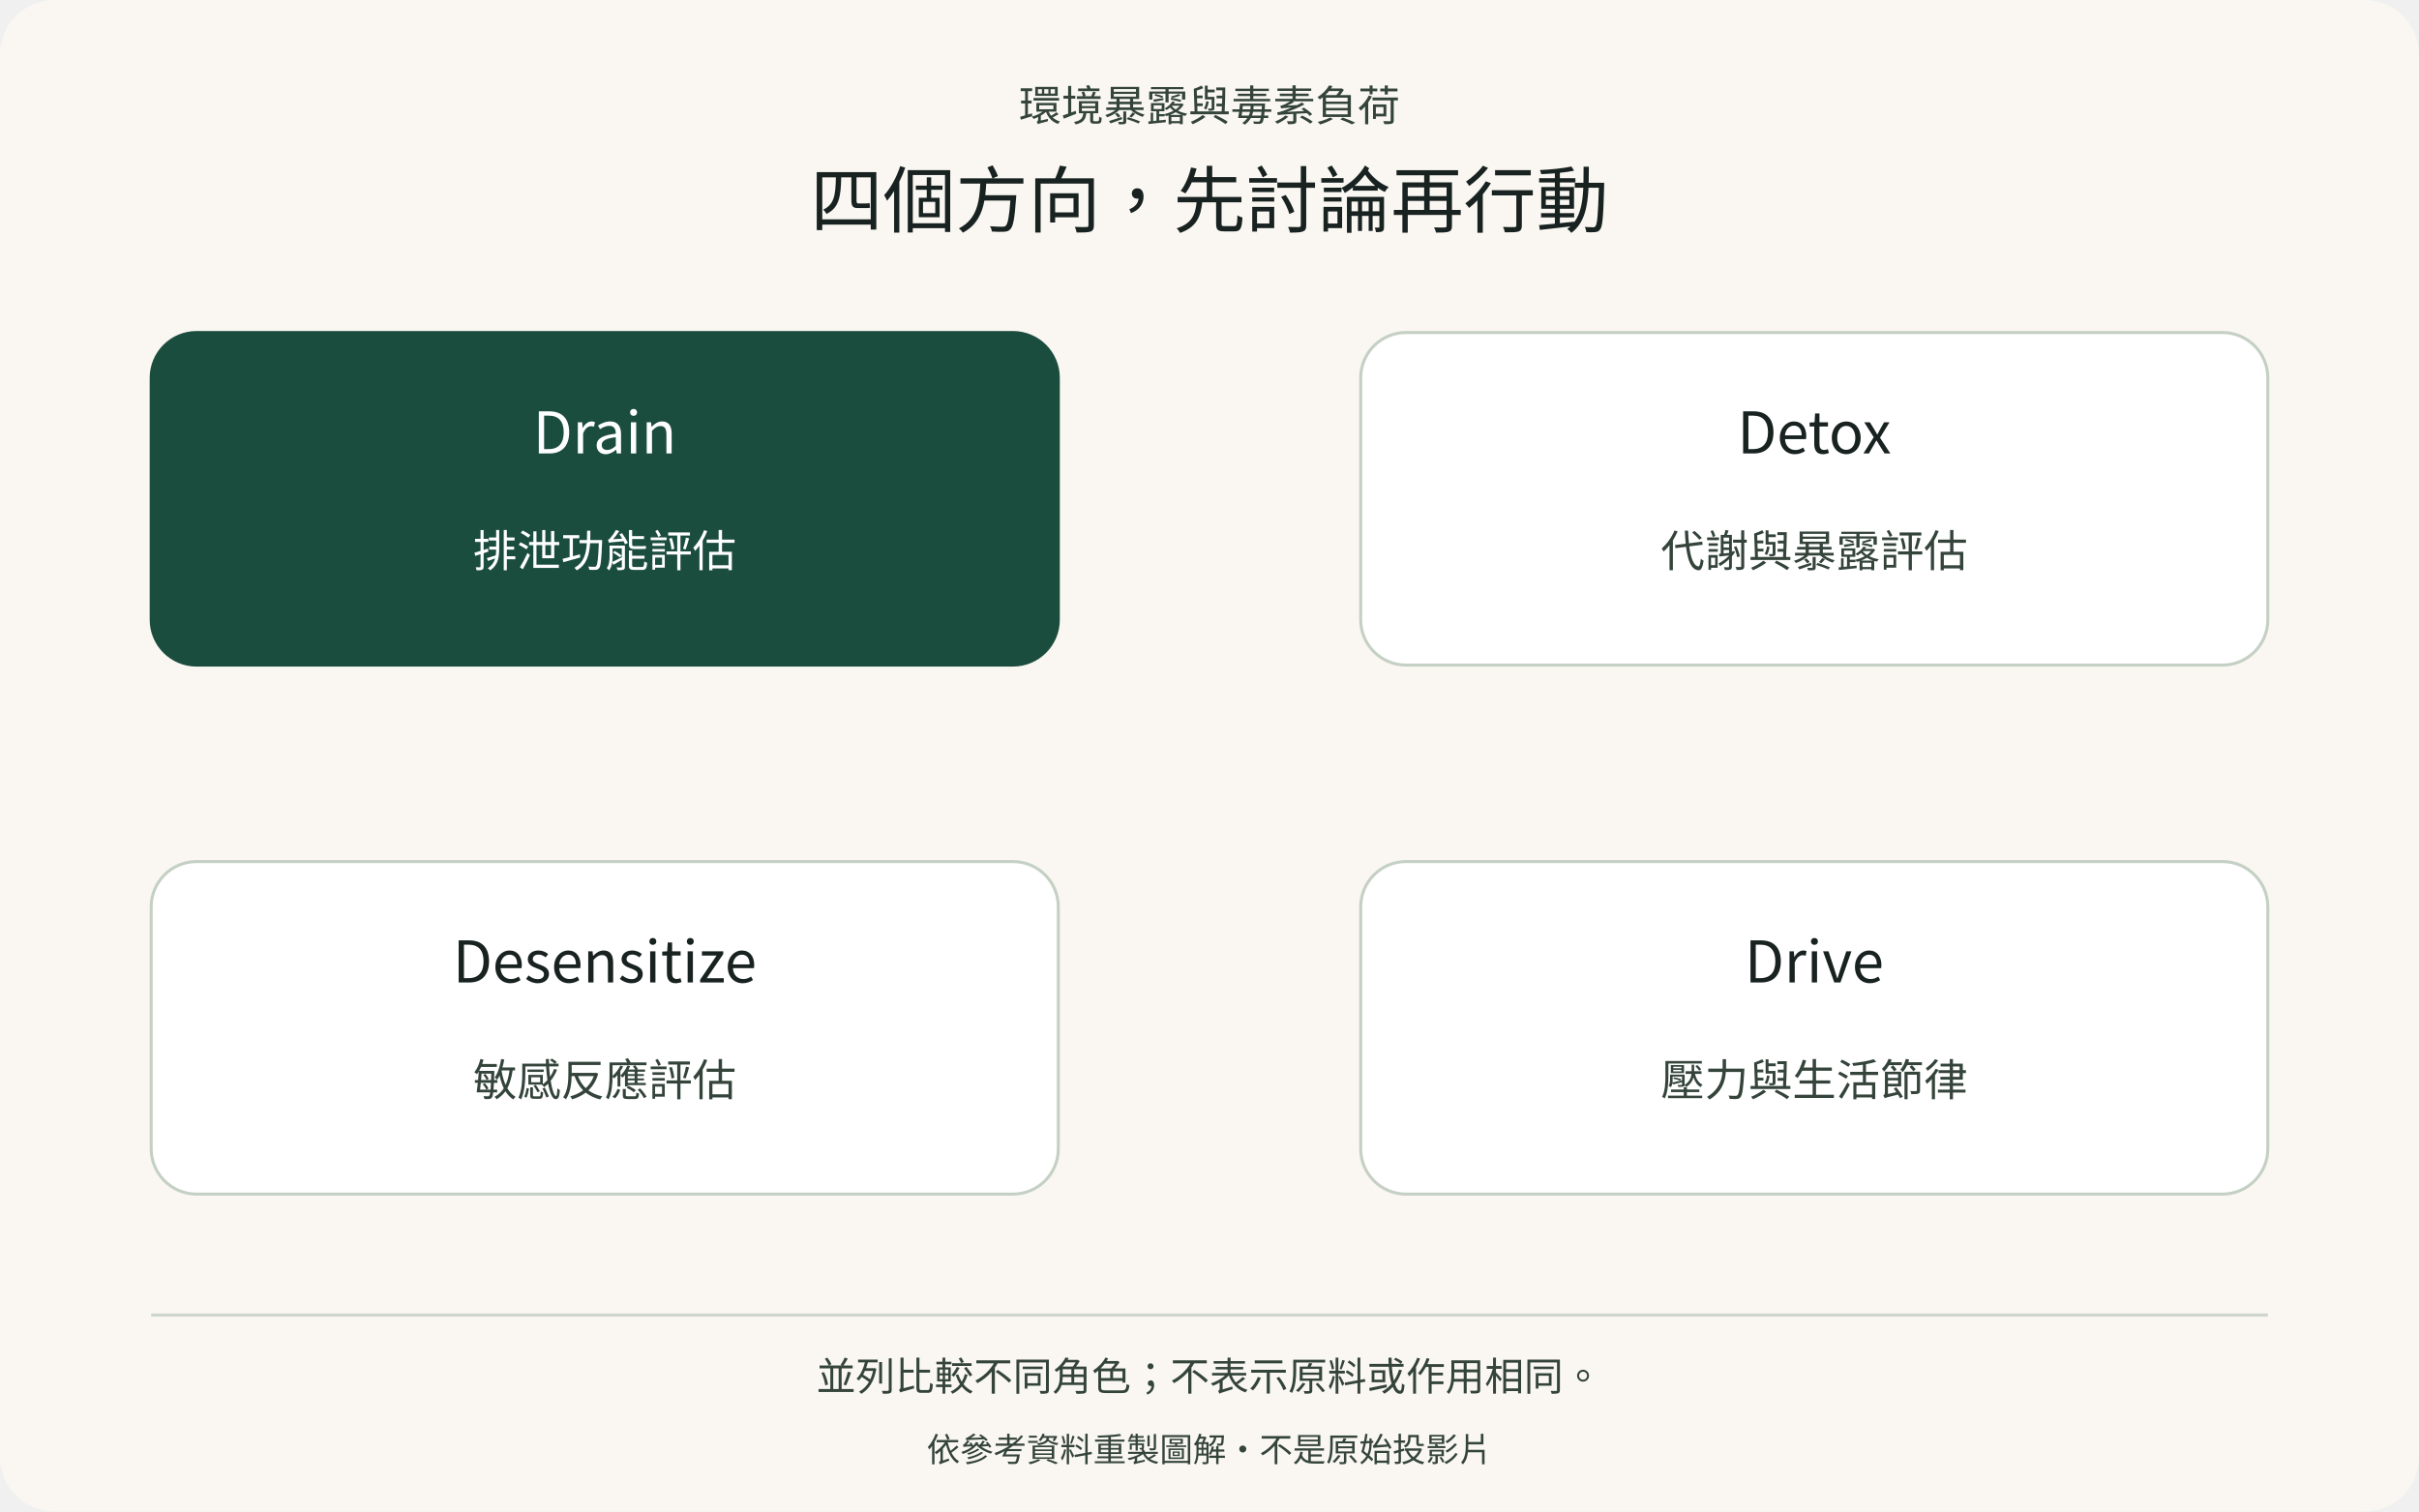
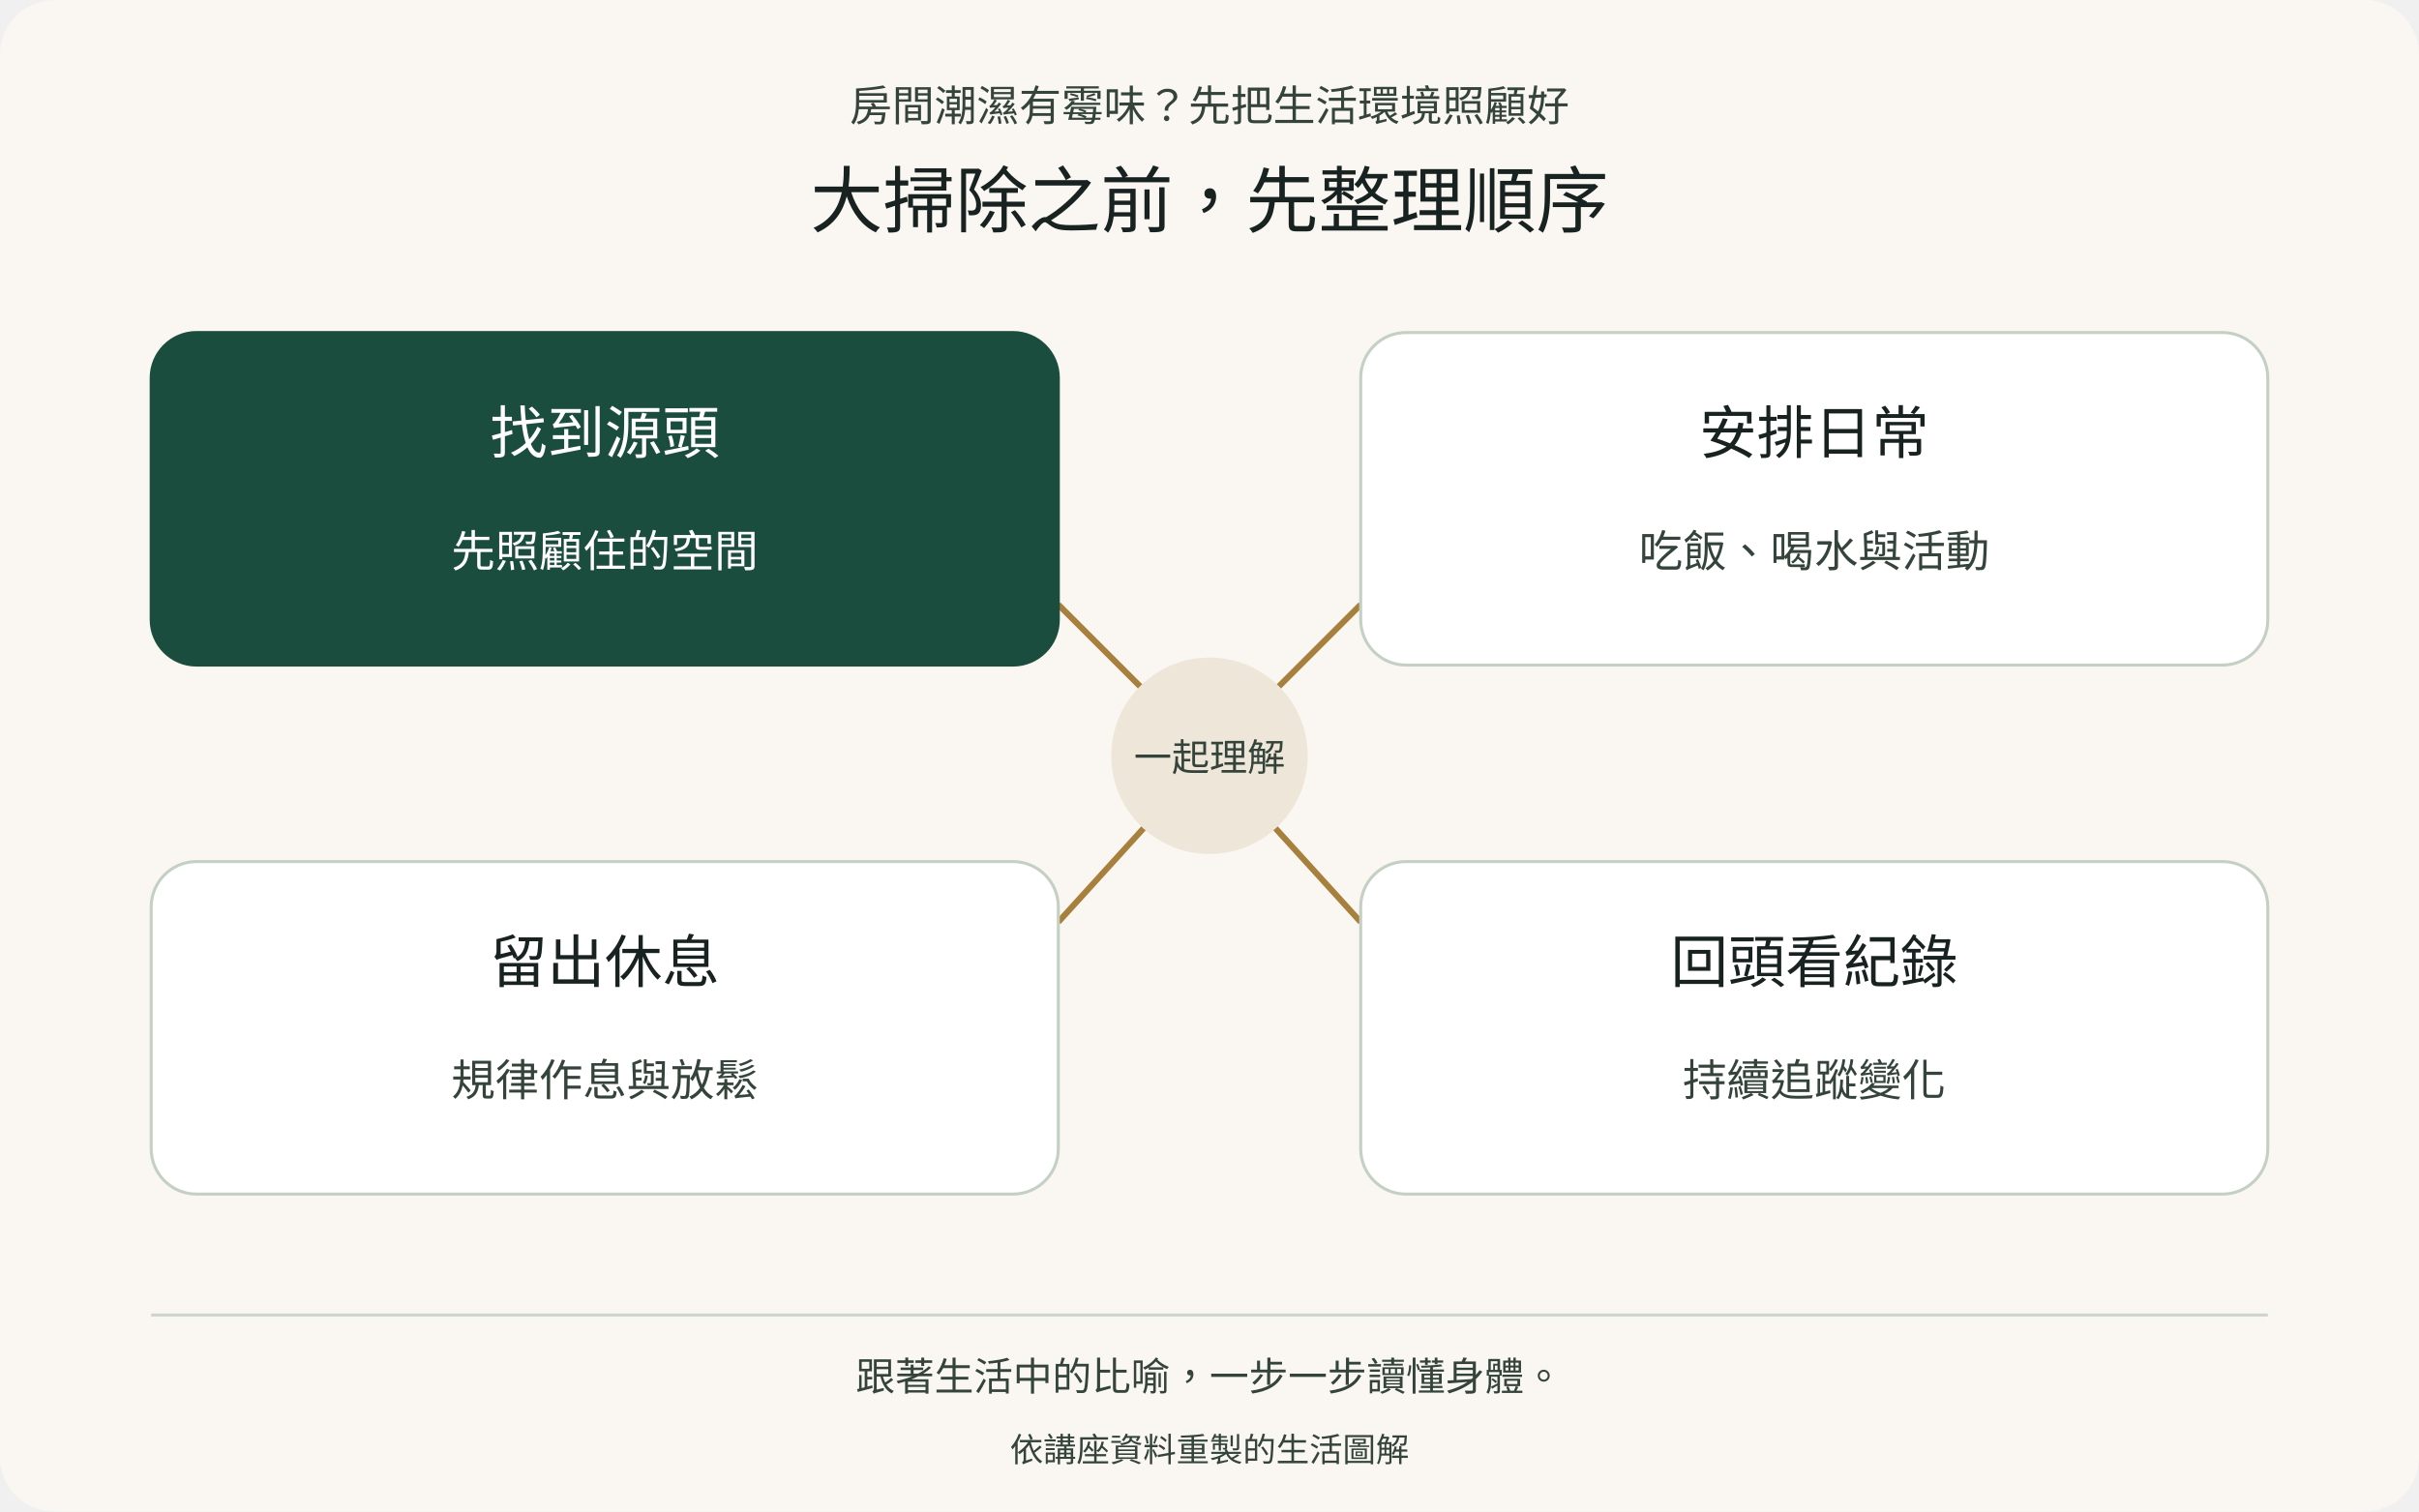
<svg xmlns="http://www.w3.org/2000/svg" width="1600" height="1000" viewBox="0 0 1600 1000" role="img" aria-labelledby="title desc">
  <defs>
    <marker id="arrow" viewBox="0 0 10 10" refX="9" refY="5" markerWidth="4" markerHeight="4" orient="auto">
      <path d="M0 0 10 5 0 10" fill="#A7803D" />
    </marker>
  </defs>
  <rect width="1600" height="1000" rx="36" fill="#FAF7F2" />
  <g font-family="-apple-system,BlinkMacSystemFont,'Noto Sans CJK TC','PingFang TC',sans-serif">
    <text x="800" y="80" text-anchor="middle" font-size="28" fill="#34443B">
-       <tspan x="800" dy="0">環境暴露與毒素負荷</tspan>
+       <tspan x="800" dy="0">房間潮濕有霉味？先把生活環境照顧好</tspan>
    </text>
    <text x="800" y="150" text-anchor="middle" font-size="48" fill="#182220">
-       <tspan x="800" dy="0">四個方向，先討論再行動</tspan>
+       <tspan x="800" dy="0">大掃除之前，先整理順序</tspan>
    </text>
+     <path d="M700 400 L800 500 L900 400 M800 500 L700 610 M800 500 L900 610" fill="none" stroke="#A7803D" stroke-width="4" />
    <g>
      <rect x="100" y="220" width="600" height="220" rx="30" fill="#1B4D3E" stroke="#1B4D3E" stroke-width="2" />
      <text x="400" y="300" text-anchor="middle" font-size="38" fill="#FFFFFF">
-         <tspan x="400" dy="0">Drain</tspan>
+         <tspan x="400" dy="0">找到源頭</tspan>
      </text>
      <text x="400" y="375" text-anchor="middle" font-size="29" fill="#FFFFFF">
-         <tspan x="400" dy="0">排泄功能評估</tspan>
+         <tspan x="400" dy="0">先照顧住的空間</tspan>
      </text>
    </g>
    <g>
      <rect x="900" y="220" width="600" height="220" rx="30" fill="#FFFFFF" stroke="#C5D0C4" stroke-width="2" />
      <text x="1200" y="300" text-anchor="middle" font-size="38" fill="#182220">
-         <tspan x="1200" dy="0">Detox</tspan>
+         <tspan x="1200" dy="0">安排日常</tspan>
      </text>
      <text x="1200" y="375" text-anchor="middle" font-size="29" fill="#34443B">
-         <tspan x="1200" dy="0">代謝與暴露評估</tspan>
+         <tspan x="1200" dy="0">吃飯、喝水與活動</tspan>
      </text>
    </g>
    <g>
      <rect x="100" y="570" width="600" height="220" rx="30" fill="#FFFFFF" stroke="#C5D0C4" stroke-width="2" />
      <text x="400" y="650" text-anchor="middle" font-size="38" fill="#182220">
-         <tspan x="400" dy="0">Desensitize</tspan>
+         <tspan x="400" dy="0">留出休息</tspan>
      </text>
      <text x="400" y="725" text-anchor="middle" font-size="29" fill="#34443B">
-         <tspan x="400" dy="0">敏感反應評估</tspan>
+         <tspan x="400" dy="0">規律作息與放鬆</tspan>
      </text>
    </g>
    <g>
      <rect x="900" y="570" width="600" height="220" rx="30" fill="#FFFFFF" stroke="#C5D0C4" stroke-width="2" />
      <text x="1200" y="650" text-anchor="middle" font-size="38" fill="#182220">
-         <tspan x="1200" dy="0">Drive</tspan>
+         <tspan x="1200" dy="0">回頭看紀錄</tspan>
      </text>
      <text x="1200" y="725" text-anchor="middle" font-size="29" fill="#34443B">
-         <tspan x="1200" dy="0">壓力與生活節律</tspan>
+         <tspan x="1200" dy="0">持續追蹤變化</tspan>
      </text>
    </g>
+     <circle cx="800" cy="500" r="65" fill="#EEE7D9" />
+     <text x="800" y="510" text-anchor="middle" font-size="25" fill="#34443B">
+       <tspan x="800" dy="0">一起理解</tspan>
+     </text>
    <path d="M100 870 H1500" stroke="#CDD5CB" stroke-width="2" />
    <text x="800" y="920" text-anchor="middle" font-size="26" fill="#34443B">
-       <tspan x="800" dy="0">並列比較不同角色；不表示原料或作用相同。</tspan>
+       <tspan x="800" dy="0">跟著生活中的比喻，一步一步讀懂身體。</tspan>
    </text>
    <text x="800" y="967" text-anchor="middle" font-size="22" fill="#34443B">
-       <tspan x="800" dy="0">依參考資料重製圖解・不是原始投影片</tspan>
+       <tspan x="800" dy="0">依講座資料重製的生活圖解</tspan>
    </text>
  </g>
</svg>
